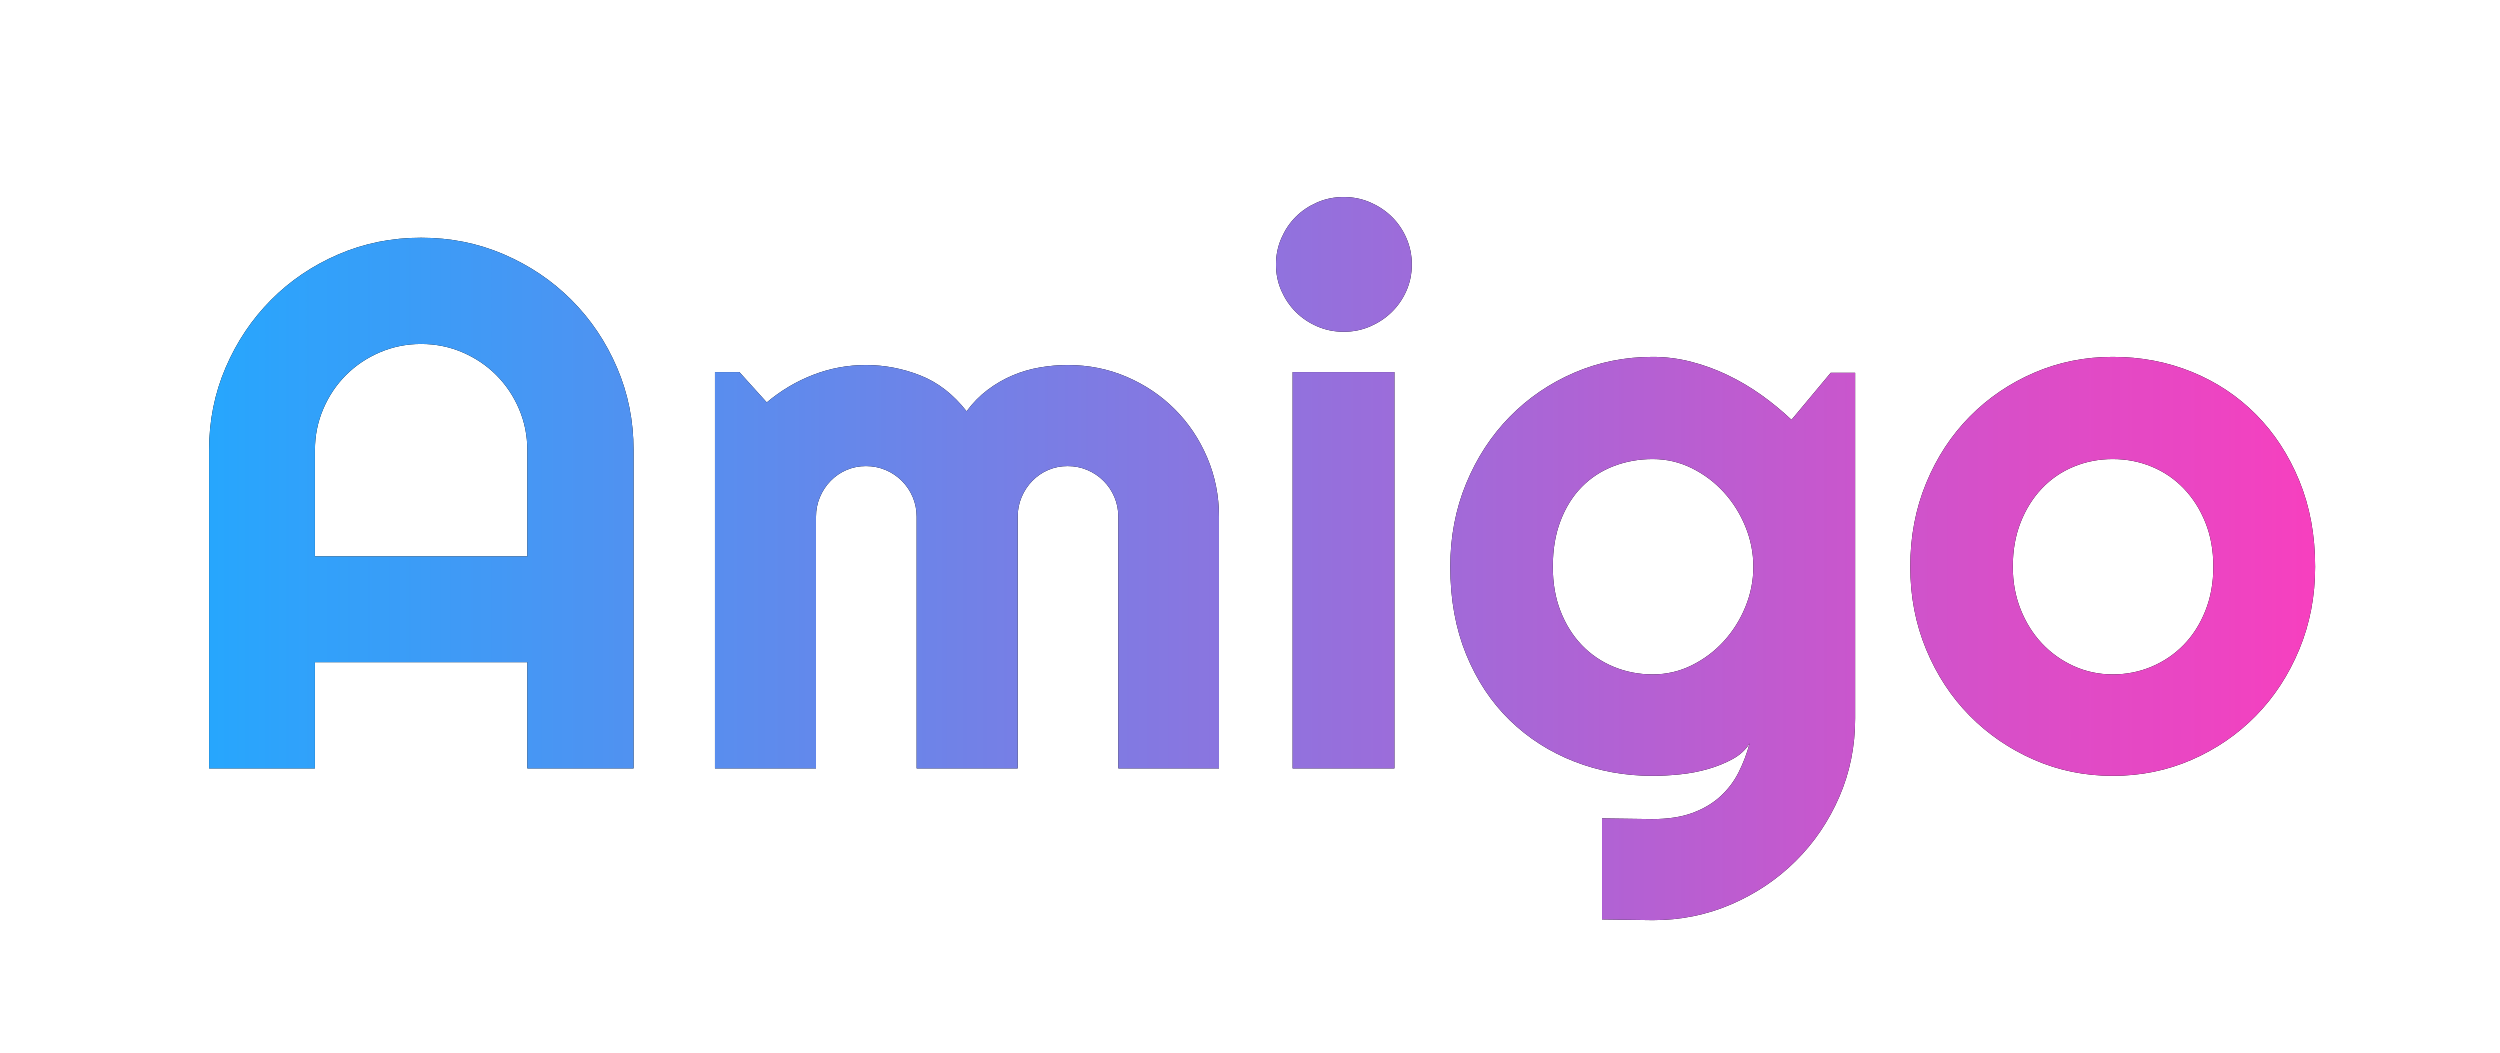
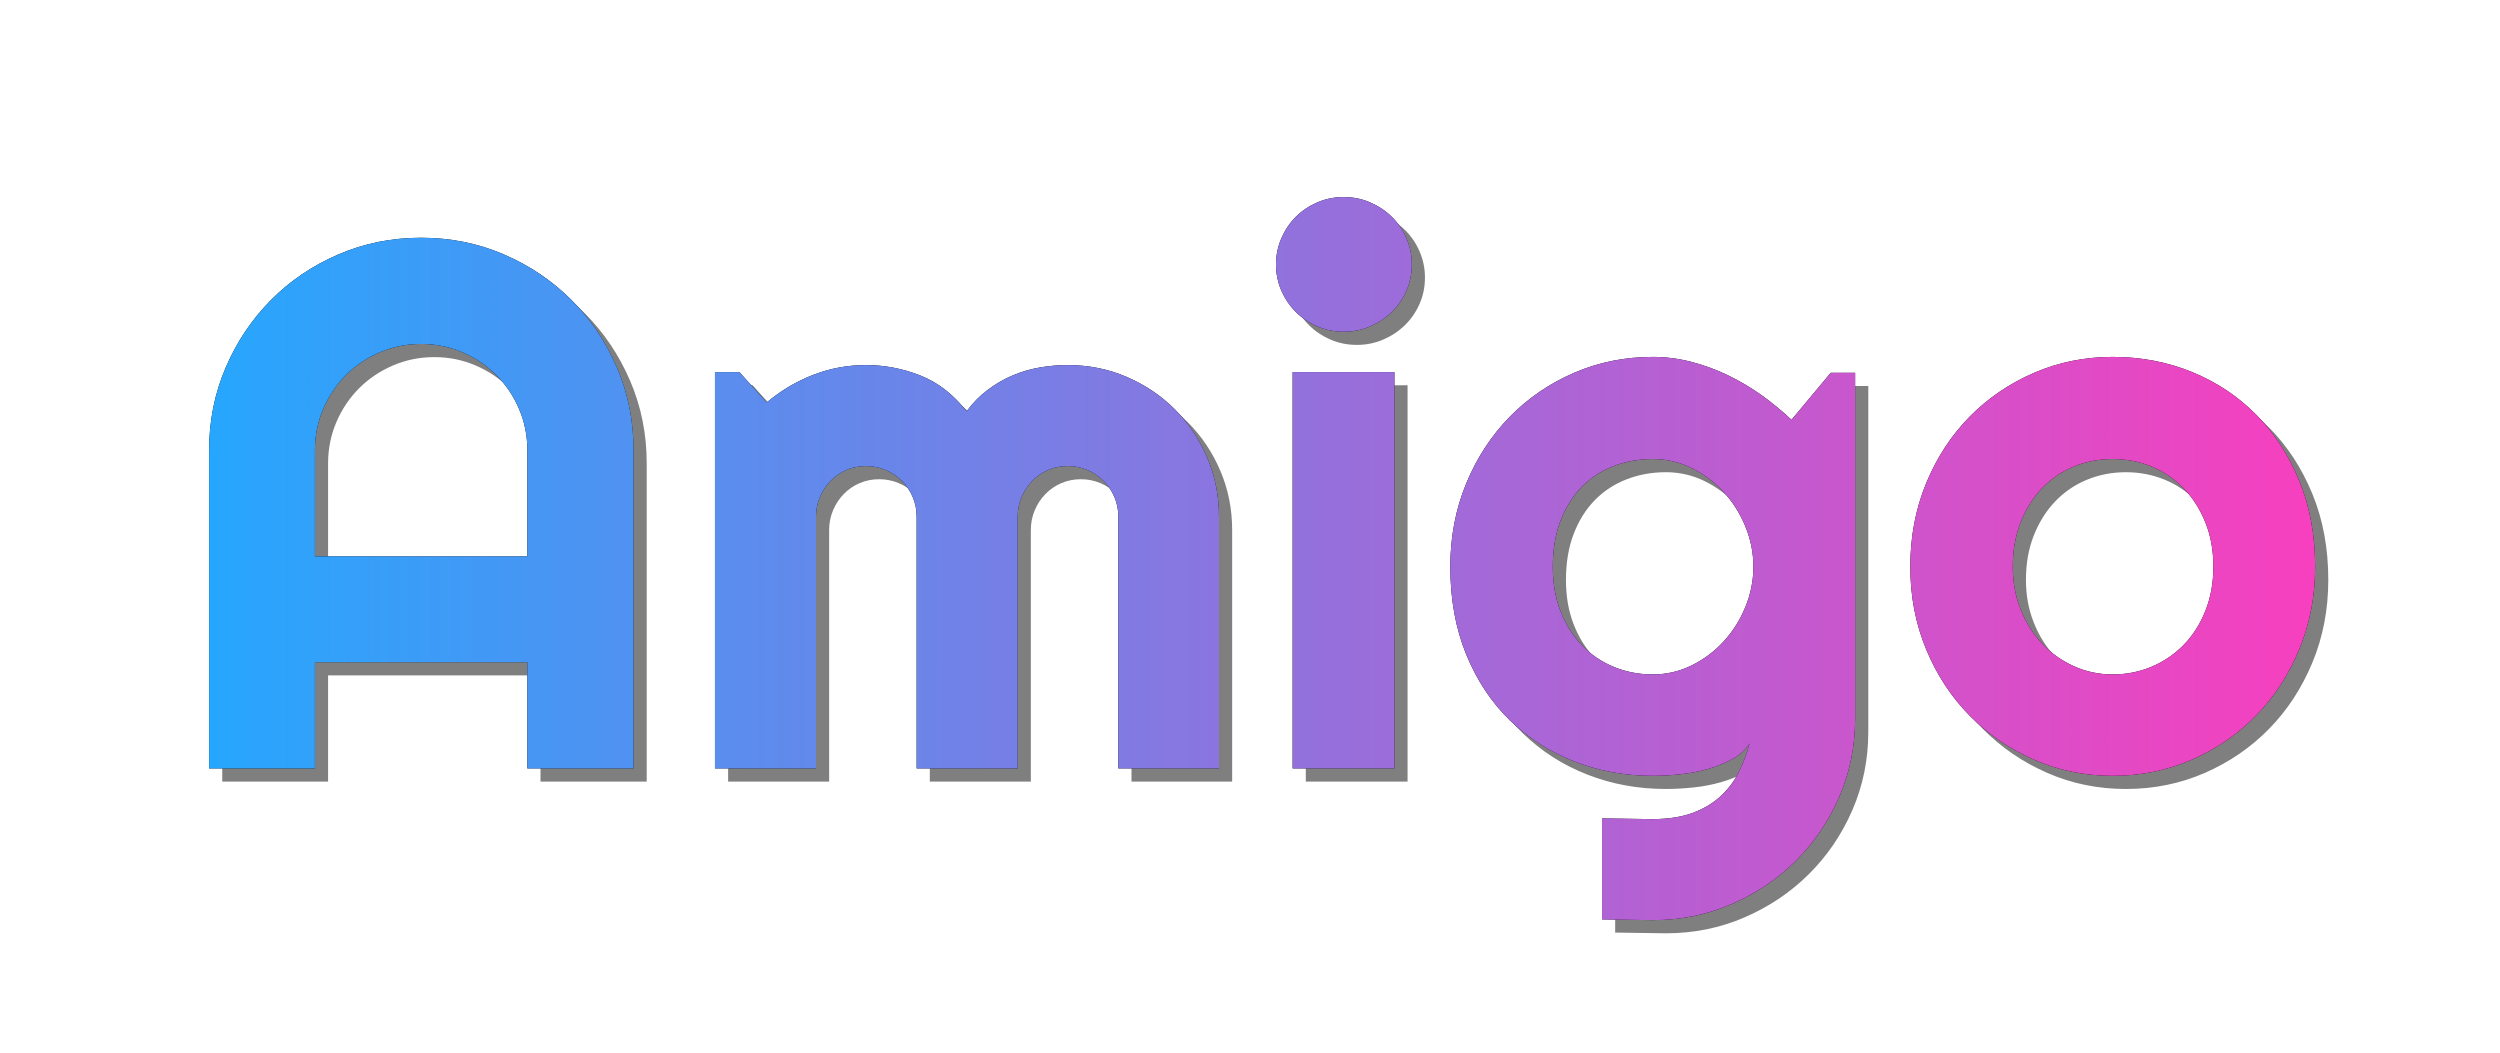
<svg xmlns="http://www.w3.org/2000/svg" xmlns:xlink="http://www.w3.org/1999/xlink" width="950px" height="400px" viewBox="0 0 950 400" version="1.1">
+   <path id="Drop-Shadow" d="M884.75 220.359 C884.75 231.609 882.734 242.086 878.703 251.789 874.672 261.492 869.188 269.883 862.25 276.961 855.312 284.039 847.18 289.617 837.852 293.695 828.523 297.774 818.516 299.813 807.828 299.813 797.234 299.813 787.273 297.774 777.945 293.695 768.617 289.617 760.461 284.039 753.477 276.961 746.492 269.883 740.984 261.492 736.953 251.789 732.922 242.086 730.906 231.609 730.906 220.359 730.906 208.922 732.922 198.328 736.953 188.578 740.984 178.828 746.492 170.414 753.477 163.336 760.461 156.258 768.617 150.703 777.945 146.672 787.273 142.641 797.234 140.625 807.828 140.625 818.516 140.625 828.523 142.523 837.852 146.32 847.18 150.117 855.312 155.508 862.25 162.492 869.188 169.477 874.672 177.867 878.703 187.664 882.734 197.461 884.75 208.359 884.75 220.359 Z M846.078 220.359 C846.078 214.172 845.07 208.57 843.055 203.555 841.039 198.539 838.297 194.227 834.828 190.617 831.359 187.008 827.305 184.242 822.664 182.32 818.023 180.398 813.078 179.438 807.828 179.438 802.578 179.438 797.633 180.398 792.992 182.32 788.351 184.242 784.32 187.008 780.898 190.617 777.476 194.227 774.781 198.539 772.813 203.555 770.844 208.57 769.859 214.172 769.859 220.359 769.859 226.172 770.844 231.563 772.813 236.531 774.781 241.5 777.476 245.813 780.898 249.469 784.32 253.125 788.351 256.008 792.992 258.117 797.633 260.227 802.578 261.281 807.828 261.281 813.078 261.281 818.023 260.297 822.664 258.328 827.305 256.359 831.359 253.594 834.828 250.031 838.297 246.469 841.039 242.156 843.055 237.094 845.07 232.031 846.078 226.453 846.078 220.359 Z M671.281 220.359 C671.281 215.109 670.273 210.024 668.258 205.102 666.242 200.18 663.5 195.82 660.031 192.023 656.562 188.227 652.508 185.18 647.867 182.883 643.226 180.586 638.281 179.438 633.031 179.438 627.781 179.438 622.836 180.328 618.195 182.109 613.555 183.891 609.523 186.516 606.102 189.984 602.68 193.453 599.984 197.742 598.016 202.852 596.047 207.961 595.063 213.797 595.063 220.359 595.063 226.641 596.047 232.289 598.016 237.305 599.984 242.32 602.68 246.609 606.102 250.172 609.523 253.734 613.555 256.477 618.195 258.398 622.836 260.32 627.781 261.281 633.031 261.281 638.281 261.281 643.226 260.133 647.867 257.836 652.508 255.539 656.562 252.492 660.031 248.695 663.5 244.898 666.242 240.539 668.258 235.617 670.273 230.695 671.281 225.609 671.281 220.359 Z M709.953 278.016 C709.953 288.609 707.938 298.547 703.906 307.828 699.875 317.109 694.367 325.219 687.383 332.156 680.398 339.094 672.242 344.578 662.914 348.609 653.586 352.641 643.625 354.656 633.031 354.656 L613.766 354.375 613.766 315.984 632.75 316.266 C638.75 316.266 643.859 315.492 648.078 313.945 652.297 312.398 655.859 310.289 658.766 307.617 661.672 304.945 663.992 301.875 665.727 298.406 667.461 294.938 668.844 291.281 669.875 287.438 668.375 289.875 666.219 291.867 663.406 293.414 660.594 294.961 657.477 296.227 654.055 297.211 650.633 298.195 647.07 298.875 643.367 299.25 639.664 299.625 636.219 299.813 633.031 299.813 622.437 299.813 612.477 297.984 603.148 294.328 593.82 290.672 585.664 285.445 578.68 278.648 571.695 271.852 566.188 263.531 562.156 253.688 558.125 243.844 556.109 232.734 556.109 220.359 556.109 209.016 558.125 198.469 562.156 188.719 566.188 178.969 571.695 170.531 578.68 163.406 585.664 156.281 593.82 150.703 603.148 146.672 612.477 142.641 622.437 140.625 633.031 140.625 637.906 140.625 642.734 141.234 647.516 142.453 652.297 143.672 656.937 145.359 661.438 147.516 665.938 149.672 670.226 152.203 674.305 155.109 678.383 158.016 682.203 161.156 685.766 164.531 L700.672 146.672 709.953 146.672 Z M541.484 105.469 C541.484 109.031 540.805 112.359 539.445 115.453 538.086 118.547 536.234 121.242 533.891 123.539 531.547 125.836 528.805 127.664 525.664 129.023 522.523 130.383 519.172 131.063 515.609 131.063 512.047 131.063 508.695 130.383 505.555 129.023 502.414 127.664 499.695 125.836 497.398 123.539 495.101 121.242 493.273 118.547 491.914 115.453 490.555 112.359 489.875 109.031 489.875 105.469 489.875 102 490.555 98.695 491.914 95.555 493.273 92.414 495.101 89.695 497.398 87.398 499.695 85.102 502.414 83.274 505.555 81.914 508.695 80.555 512.047 79.875 515.609 79.875 519.172 79.875 522.523 80.555 525.664 81.914 528.805 83.274 531.547 85.102 533.891 87.398 536.234 89.695 538.086 92.414 539.445 95.555 540.805 98.695 541.484 102 541.484 105.469 Z M534.875 297 L496.203 297 496.203 146.391 534.875 146.391 Z M468.219 297 L429.969 297 429.969 201.375 C429.969 198.75 429.477 196.266 428.492 193.922 427.508 191.578 426.125 189.516 424.344 187.734 422.562 185.953 420.5 184.57 418.156 183.586 415.812 182.602 413.328 182.109 410.703 182.109 408.078 182.109 405.617 182.602 403.32 183.586 401.023 184.57 399.008 185.953 397.273 187.734 395.539 189.516 394.18 191.578 393.195 193.922 392.211 196.266 391.719 198.75 391.719 201.375 L391.719 297 353.328 297 353.328 201.375 C353.328 198.75 352.836 196.266 351.852 193.922 350.867 191.578 349.484 189.516 347.703 187.734 345.922 185.953 343.859 184.57 341.516 183.586 339.172 182.602 336.688 182.109 334.063 182.109 331.437 182.109 328.977 182.602 326.68 183.586 324.383 184.57 322.367 185.953 320.633 187.734 318.898 189.516 317.539 191.578 316.555 193.922 315.57 196.266 315.078 198.75 315.078 201.375 L315.078 297 276.688 297 276.688 146.391 285.969 146.391 296.375 157.922 C301.719 153.422 307.601 149.93 314.023 147.445 320.445 144.961 327.125 143.719 334.063 143.719 341.094 143.719 347.961 145.031 354.664 147.656 361.367 150.281 367.25 154.828 372.313 161.297 374.656 158.109 377.328 155.391 380.328 153.141 383.328 150.891 386.492 149.063 389.82 147.656 393.148 146.25 396.594 145.242 400.156 144.633 403.719 144.023 407.234 143.719 410.703 143.719 418.672 143.719 426.148 145.219 433.133 148.219 440.117 151.219 446.211 155.32 451.414 160.523 456.617 165.727 460.719 171.844 463.719 178.875 466.719 185.906 468.219 193.406 468.219 201.375 Z M205.391 216.422 L205.391 176.063 C205.391 170.531 204.336 165.305 202.227 160.383 200.117 155.461 197.234 151.172 193.578 147.516 189.922 143.859 185.633 140.977 180.711 138.867 175.789 136.758 170.563 135.703 165.031 135.703 159.5 135.703 154.273 136.758 149.352 138.867 144.43 140.977 140.141 143.859 136.484 147.516 132.828 151.172 129.945 155.461 127.836 160.383 125.726 165.305 124.672 170.531 124.672 176.063 L124.672 216.422 Z M245.75 297 L205.391 297 205.391 256.641 124.672 256.641 124.672 297 84.453 297 84.453 176.063 C84.453 164.906 86.562 154.43 90.781 144.633 95 134.836 100.742 126.281 108.008 118.969 115.273 111.656 123.805 105.891 133.602 101.672 143.398 97.453 153.875 95.344 165.031 95.344 176.188 95.344 186.664 97.453 196.461 101.672 206.258 105.891 214.812 111.656 222.125 118.969 229.438 126.281 235.203 134.836 239.422 144.633 243.641 154.43 245.75 164.906 245.75 176.063 Z" fill="#000000" fill-opacity="0.5" stroke="none" />
  <defs>
-     <path id="path" d="M879.75 215.359 C879.75 226.609 877.734 237.086 873.703 246.789 869.672 256.492 864.188 264.883 857.25 271.961 850.312 279.039 842.18 284.617 832.852 288.695 823.523 292.774 813.516 294.813 802.828 294.813 792.234 294.813 782.273 292.774 772.945 288.695 763.617 284.617 755.461 279.039 748.477 271.961 741.492 264.883 735.984 256.492 731.953 246.789 727.922 237.086 725.906 226.609 725.906 215.359 725.906 203.922 727.922 193.328 731.953 183.578 735.984 173.828 741.492 165.414 748.477 158.336 755.461 151.258 763.617 145.703 772.945 141.672 782.273 137.641 792.234 135.625 802.828 135.625 813.516 135.625 823.523 137.523 832.852 141.32 842.18 145.117 850.312 150.508 857.25 157.492 864.188 164.477 869.672 172.867 873.703 182.664 877.734 192.461 879.75 203.359 879.75 215.359 Z M841.078 215.359 C841.078 209.172 840.07 203.57 838.055 198.555 836.039 193.539 833.297 189.227 829.828 185.617 826.359 182.008 822.305 179.242 817.664 177.32 813.023 175.398 808.078 174.438 802.828 174.438 797.578 174.438 792.633 175.398 787.992 177.32 783.351 179.242 779.32 182.008 775.898 185.617 772.476 189.227 769.781 193.539 767.813 198.555 765.844 203.57 764.859 209.172 764.859 215.359 764.859 221.172 765.844 226.563 767.813 231.531 769.781 236.5 772.476 240.813 775.898 244.469 779.32 248.125 783.351 251.008 787.992 253.117 792.633 255.227 797.578 256.281 802.828 256.281 808.078 256.281 813.023 255.297 817.664 253.328 822.305 251.359 826.359 248.594 829.828 245.031 833.297 241.469 836.039 237.156 838.055 232.094 840.07 227.031 841.078 221.453 841.078 215.359 Z M666.281 215.359 C666.281 210.109 665.273 205.024 663.258 200.102 661.242 195.18 658.5 190.82 655.031 187.023 651.562 183.227 647.508 180.18 642.867 177.883 638.226 175.586 633.281 174.438 628.031 174.438 622.781 174.438 617.836 175.328 613.195 177.109 608.555 178.891 604.523 181.516 601.102 184.984 597.68 188.453 594.984 192.742 593.016 197.852 591.047 202.961 590.063 208.797 590.063 215.359 590.063 221.641 591.047 227.289 593.016 232.305 594.984 237.32 597.68 241.609 601.102 245.172 604.523 248.734 608.555 251.477 613.195 253.398 617.836 255.32 622.781 256.281 628.031 256.281 633.281 256.281 638.226 255.133 642.867 252.836 647.508 250.539 651.562 247.492 655.031 243.695 658.5 239.898 661.242 235.539 663.258 230.617 665.273 225.695 666.281 220.609 666.281 215.359 Z M704.953 273.016 C704.953 283.609 702.938 293.547 698.906 302.828 694.875 312.109 689.367 320.219 682.383 327.156 675.398 334.094 667.242 339.578 657.914 343.609 648.586 347.641 638.625 349.656 628.031 349.656 L608.766 349.375 608.766 310.984 627.75 311.266 C633.75 311.266 638.859 310.492 643.078 308.945 647.297 307.398 650.859 305.289 653.766 302.617 656.672 299.945 658.992 296.875 660.727 293.406 662.461 289.938 663.844 286.281 664.875 282.438 663.375 284.875 661.219 286.867 658.406 288.414 655.594 289.961 652.477 291.227 649.055 292.211 645.633 293.195 642.07 293.875 638.367 294.25 634.664 294.625 631.219 294.813 628.031 294.813 617.437 294.813 607.477 292.984 598.148 289.328 588.82 285.672 580.664 280.445 573.68 273.648 566.695 266.852 561.188 258.531 557.156 248.688 553.125 238.844 551.109 227.734 551.109 215.359 551.109 204.016 553.125 193.469 557.156 183.719 561.188 173.969 566.695 165.531 573.68 158.406 580.664 151.281 588.82 145.703 598.148 141.672 607.477 137.641 617.437 135.625 628.031 135.625 632.906 135.625 637.734 136.234 642.516 137.453 647.297 138.672 651.937 140.359 656.438 142.516 660.938 144.672 665.226 147.203 669.305 150.109 673.383 153.016 677.203 156.156 680.766 159.531 L695.672 141.672 704.953 141.672 Z M536.484 100.469 C536.484 104.031 535.805 107.359 534.445 110.453 533.086 113.547 531.234 116.242 528.891 118.539 526.547 120.836 523.805 122.664 520.664 124.023 517.523 125.383 514.172 126.063 510.609 126.063 507.047 126.063 503.695 125.383 500.555 124.023 497.414 122.664 494.695 120.836 492.398 118.539 490.101 116.242 488.273 113.547 486.914 110.453 485.555 107.359 484.875 104.031 484.875 100.469 484.875 97 485.555 93.695 486.914 90.555 488.273 87.414 490.101 84.695 492.398 82.398 494.695 80.102 497.414 78.274 500.555 76.914 503.695 75.555 507.047 74.875 510.609 74.875 514.172 74.875 517.523 75.555 520.664 76.914 523.805 78.274 526.547 80.102 528.891 82.398 531.234 84.695 533.086 87.414 534.445 90.555 535.805 93.695 536.484 97 536.484 100.469 Z M529.875 292 L491.203 292 491.203 141.391 529.875 141.391 Z M463.219 292 L424.969 292 424.969 196.375 C424.969 193.75 424.477 191.266 423.492 188.922 422.508 186.578 421.125 184.516 419.344 182.734 417.562 180.953 415.5 179.57 413.156 178.586 410.812 177.602 408.328 177.109 405.703 177.109 403.078 177.109 400.617 177.602 398.32 178.586 396.023 179.57 394.008 180.953 392.273 182.734 390.539 184.516 389.18 186.578 388.195 188.922 387.211 191.266 386.719 193.75 386.719 196.375 L386.719 292 348.328 292 348.328 196.375 C348.328 193.75 347.836 191.266 346.852 188.922 345.867 186.578 344.484 184.516 342.703 182.734 340.922 180.953 338.859 179.57 336.516 178.586 334.172 177.602 331.688 177.109 329.063 177.109 326.437 177.109 323.977 177.602 321.68 178.586 319.383 179.57 317.367 180.953 315.633 182.734 313.898 184.516 312.539 186.578 311.555 188.922 310.57 191.266 310.078 193.75 310.078 196.375 L310.078 292 271.688 292 271.688 141.391 280.969 141.391 291.375 152.922 C296.719 148.422 302.601 144.93 309.023 142.445 315.445 139.961 322.125 138.719 329.063 138.719 336.094 138.719 342.961 140.031 349.664 142.656 356.367 145.281 362.25 149.828 367.313 156.297 369.656 153.109 372.328 150.391 375.328 148.141 378.328 145.891 381.492 144.063 384.82 142.656 388.148 141.25 391.594 140.242 395.156 139.633 398.719 139.023 402.234 138.719 405.703 138.719 413.672 138.719 421.148 140.219 428.133 143.219 435.117 146.219 441.211 150.32 446.414 155.523 451.617 160.727 455.719 166.844 458.719 173.875 461.719 180.906 463.219 188.406 463.219 196.375 Z M200.391 211.422 L200.391 171.063 C200.391 165.531 199.336 160.305 197.227 155.383 195.117 150.461 192.234 146.172 188.578 142.516 184.922 138.859 180.633 135.977 175.711 133.867 170.789 131.758 165.563 130.703 160.031 130.703 154.5 130.703 149.273 131.758 144.352 133.867 139.43 135.977 135.141 138.859 131.484 142.516 127.828 146.172 124.945 150.461 122.836 155.383 120.726 160.305 119.672 165.531 119.672 171.063 L119.672 211.422 Z M240.75 292 L200.391 292 200.391 251.641 119.672 251.641 119.672 292 79.453 292 79.453 171.063 C79.453 159.906 81.562 149.43 85.781 139.633 90 129.836 95.742 121.281 103.008 113.969 110.273 106.656 118.805 100.891 128.602 96.672 138.398 92.453 148.875 90.344 160.031 90.344 171.188 90.344 181.664 92.453 191.461 96.672 201.258 100.891 209.812 106.656 217.125 113.969 224.438 121.281 230.203 129.836 234.422 139.633 238.641 149.43 240.75 159.906 240.75 171.063 Z" />
+     <path id="Amigo" d="M879.75 215.359 C879.75 226.609 877.734 237.086 873.703 246.789 869.672 256.492 864.188 264.883 857.25 271.961 850.312 279.039 842.18 284.617 832.852 288.695 823.523 292.774 813.516 294.813 802.828 294.813 792.234 294.813 782.273 292.774 772.945 288.695 763.617 284.617 755.461 279.039 748.477 271.961 741.492 264.883 735.984 256.492 731.953 246.789 727.922 237.086 725.906 226.609 725.906 215.359 725.906 203.922 727.922 193.328 731.953 183.578 735.984 173.828 741.492 165.414 748.477 158.336 755.461 151.258 763.617 145.703 772.945 141.672 782.273 137.641 792.234 135.625 802.828 135.625 813.516 135.625 823.523 137.523 832.852 141.32 842.18 145.117 850.312 150.508 857.25 157.492 864.188 164.477 869.672 172.867 873.703 182.664 877.734 192.461 879.75 203.359 879.75 215.359 Z M841.078 215.359 C841.078 209.172 840.07 203.57 838.055 198.555 836.039 193.539 833.297 189.227 829.828 185.617 826.359 182.008 822.305 179.242 817.664 177.32 813.023 175.398 808.078 174.438 802.828 174.438 797.578 174.438 792.633 175.398 787.992 177.32 783.351 179.242 779.32 182.008 775.898 185.617 772.476 189.227 769.781 193.539 767.813 198.555 765.844 203.57 764.859 209.172 764.859 215.359 764.859 221.172 765.844 226.563 767.813 231.531 769.781 236.5 772.476 240.813 775.898 244.469 779.32 248.125 783.351 251.008 787.992 253.117 792.633 255.227 797.578 256.281 802.828 256.281 808.078 256.281 813.023 255.297 817.664 253.328 822.305 251.359 826.359 248.594 829.828 245.031 833.297 241.469 836.039 237.156 838.055 232.094 840.07 227.031 841.078 221.453 841.078 215.359 Z M666.281 215.359 C666.281 210.109 665.273 205.024 663.258 200.102 661.242 195.18 658.5 190.82 655.031 187.023 651.562 183.227 647.508 180.18 642.867 177.883 638.226 175.586 633.281 174.438 628.031 174.438 622.781 174.438 617.836 175.328 613.195 177.109 608.555 178.891 604.523 181.516 601.102 184.984 597.68 188.453 594.984 192.742 593.016 197.852 591.047 202.961 590.063 208.797 590.063 215.359 590.063 221.641 591.047 227.289 593.016 232.305 594.984 237.32 597.68 241.609 601.102 245.172 604.523 248.734 608.555 251.477 613.195 253.398 617.836 255.32 622.781 256.281 628.031 256.281 633.281 256.281 638.226 255.133 642.867 252.836 647.508 250.539 651.562 247.492 655.031 243.695 658.5 239.898 661.242 235.539 663.258 230.617 665.273 225.695 666.281 220.609 666.281 215.359 Z M704.953 273.016 C704.953 283.609 702.938 293.547 698.906 302.828 694.875 312.109 689.367 320.219 682.383 327.156 675.398 334.094 667.242 339.578 657.914 343.609 648.586 347.641 638.625 349.656 628.031 349.656 L608.766 349.375 608.766 310.984 627.75 311.266 C633.75 311.266 638.859 310.492 643.078 308.945 647.297 307.398 650.859 305.289 653.766 302.617 656.672 299.945 658.992 296.875 660.727 293.406 662.461 289.938 663.844 286.281 664.875 282.438 663.375 284.875 661.219 286.867 658.406 288.414 655.594 289.961 652.477 291.227 649.055 292.211 645.633 293.195 642.07 293.875 638.367 294.25 634.664 294.625 631.219 294.813 628.031 294.813 617.437 294.813 607.477 292.984 598.148 289.328 588.82 285.672 580.664 280.445 573.68 273.648 566.695 266.852 561.188 258.531 557.156 248.688 553.125 238.844 551.109 227.734 551.109 215.359 551.109 204.016 553.125 193.469 557.156 183.719 561.188 173.969 566.695 165.531 573.68 158.406 580.664 151.281 588.82 145.703 598.148 141.672 607.477 137.641 617.437 135.625 628.031 135.625 632.906 135.625 637.734 136.234 642.516 137.453 647.297 138.672 651.937 140.359 656.438 142.516 660.938 144.672 665.226 147.203 669.305 150.109 673.383 153.016 677.203 156.156 680.766 159.531 L695.672 141.672 704.953 141.672 Z M536.484 100.469 C536.484 104.031 535.805 107.359 534.445 110.453 533.086 113.547 531.234 116.242 528.891 118.539 526.547 120.836 523.805 122.664 520.664 124.023 517.523 125.383 514.172 126.063 510.609 126.063 507.047 126.063 503.695 125.383 500.555 124.023 497.414 122.664 494.695 120.836 492.398 118.539 490.101 116.242 488.273 113.547 486.914 110.453 485.555 107.359 484.875 104.031 484.875 100.469 484.875 97 485.555 93.695 486.914 90.555 488.273 87.414 490.101 84.695 492.398 82.398 494.695 80.102 497.414 78.274 500.555 76.914 503.695 75.555 507.047 74.875 510.609 74.875 514.172 74.875 517.523 75.555 520.664 76.914 523.805 78.274 526.547 80.102 528.891 82.398 531.234 84.695 533.086 87.414 534.445 90.555 535.805 93.695 536.484 97 536.484 100.469 Z M529.875 292 L491.203 292 491.203 141.391 529.875 141.391 Z M463.219 292 L424.969 292 424.969 196.375 C424.969 193.75 424.477 191.266 423.492 188.922 422.508 186.578 421.125 184.516 419.344 182.734 417.562 180.953 415.5 179.57 413.156 178.586 410.812 177.602 408.328 177.109 405.703 177.109 403.078 177.109 400.617 177.602 398.32 178.586 396.023 179.57 394.008 180.953 392.273 182.734 390.539 184.516 389.18 186.578 388.195 188.922 387.211 191.266 386.719 193.75 386.719 196.375 L386.719 292 348.328 292 348.328 196.375 C348.328 193.75 347.836 191.266 346.852 188.922 345.867 186.578 344.484 184.516 342.703 182.734 340.922 180.953 338.859 179.57 336.516 178.586 334.172 177.602 331.688 177.109 329.063 177.109 326.437 177.109 323.977 177.602 321.68 178.586 319.383 179.57 317.367 180.953 315.633 182.734 313.898 184.516 312.539 186.578 311.555 188.922 310.57 191.266 310.078 193.75 310.078 196.375 L310.078 292 271.688 292 271.688 141.391 280.969 141.391 291.375 152.922 C296.719 148.422 302.601 144.93 309.023 142.445 315.445 139.961 322.125 138.719 329.063 138.719 336.094 138.719 342.961 140.031 349.664 142.656 356.367 145.281 362.25 149.828 367.313 156.297 369.656 153.109 372.328 150.391 375.328 148.141 378.328 145.891 381.492 144.063 384.82 142.656 388.148 141.25 391.594 140.242 395.156 139.633 398.719 139.023 402.234 138.719 405.703 138.719 413.672 138.719 421.148 140.219 428.133 143.219 435.117 146.219 441.211 150.32 446.414 155.523 451.617 160.727 455.719 166.844 458.719 173.875 461.719 180.906 463.219 188.406 463.219 196.375 Z M200.391 211.422 L200.391 171.063 C200.391 165.531 199.336 160.305 197.227 155.383 195.117 150.461 192.234 146.172 188.578 142.516 184.922 138.859 180.633 135.977 175.711 133.867 170.789 131.758 165.563 130.703 160.031 130.703 154.5 130.703 149.273 131.758 144.352 133.867 139.43 135.977 135.141 138.859 131.484 142.516 127.828 146.172 124.945 150.461 122.836 155.383 120.726 160.305 119.672 165.531 119.672 171.063 L119.672 211.422 Z M240.75 292 L200.391 292 200.391 251.641 119.672 251.641 119.672 292 79.453 292 79.453 171.063 C79.453 159.906 81.562 149.43 85.781 139.633 90 129.836 95.742 121.281 103.008 113.969 110.273 106.656 118.805 100.891 128.602 96.672 138.398 92.453 148.875 90.344 160.031 90.344 171.188 90.344 181.664 92.453 191.461 96.672 201.258 100.891 209.812 106.656 217.125 113.969 224.438 121.281 230.203 129.836 234.422 139.633 238.641 149.43 240.75 159.906 240.75 171.063 Z" />
  </defs>
-   <use id="amigo" xlink:href="#path" fill="#000000" fill-opacity="1" stroke="none" />
+   <use id="Amigo-1" xlink:href="#Amigo" fill="#000000" fill-opacity="1" stroke="none" />
  <defs>
    <linearGradient id="linear-gradient" gradientUnits="userSpaceOnUse" x1="58" y1="187" x2="892" y2="187">
      <stop offset="0" stop-color="#21a9ff" stop-opacity="1" />
      <stop offset="1" stop-color="#fa3ebe" stop-opacity="1" />
    </linearGradient>
  </defs>
-   <use id="amigo-1" xlink:href="#path" fill="url(#linear-gradient)" fill-opacity="1" stroke="none" />
+   <use id="Amigo-2" xlink:href="#Amigo" fill="url(#linear-gradient)" fill-opacity="1" stroke="none" />
</svg>
